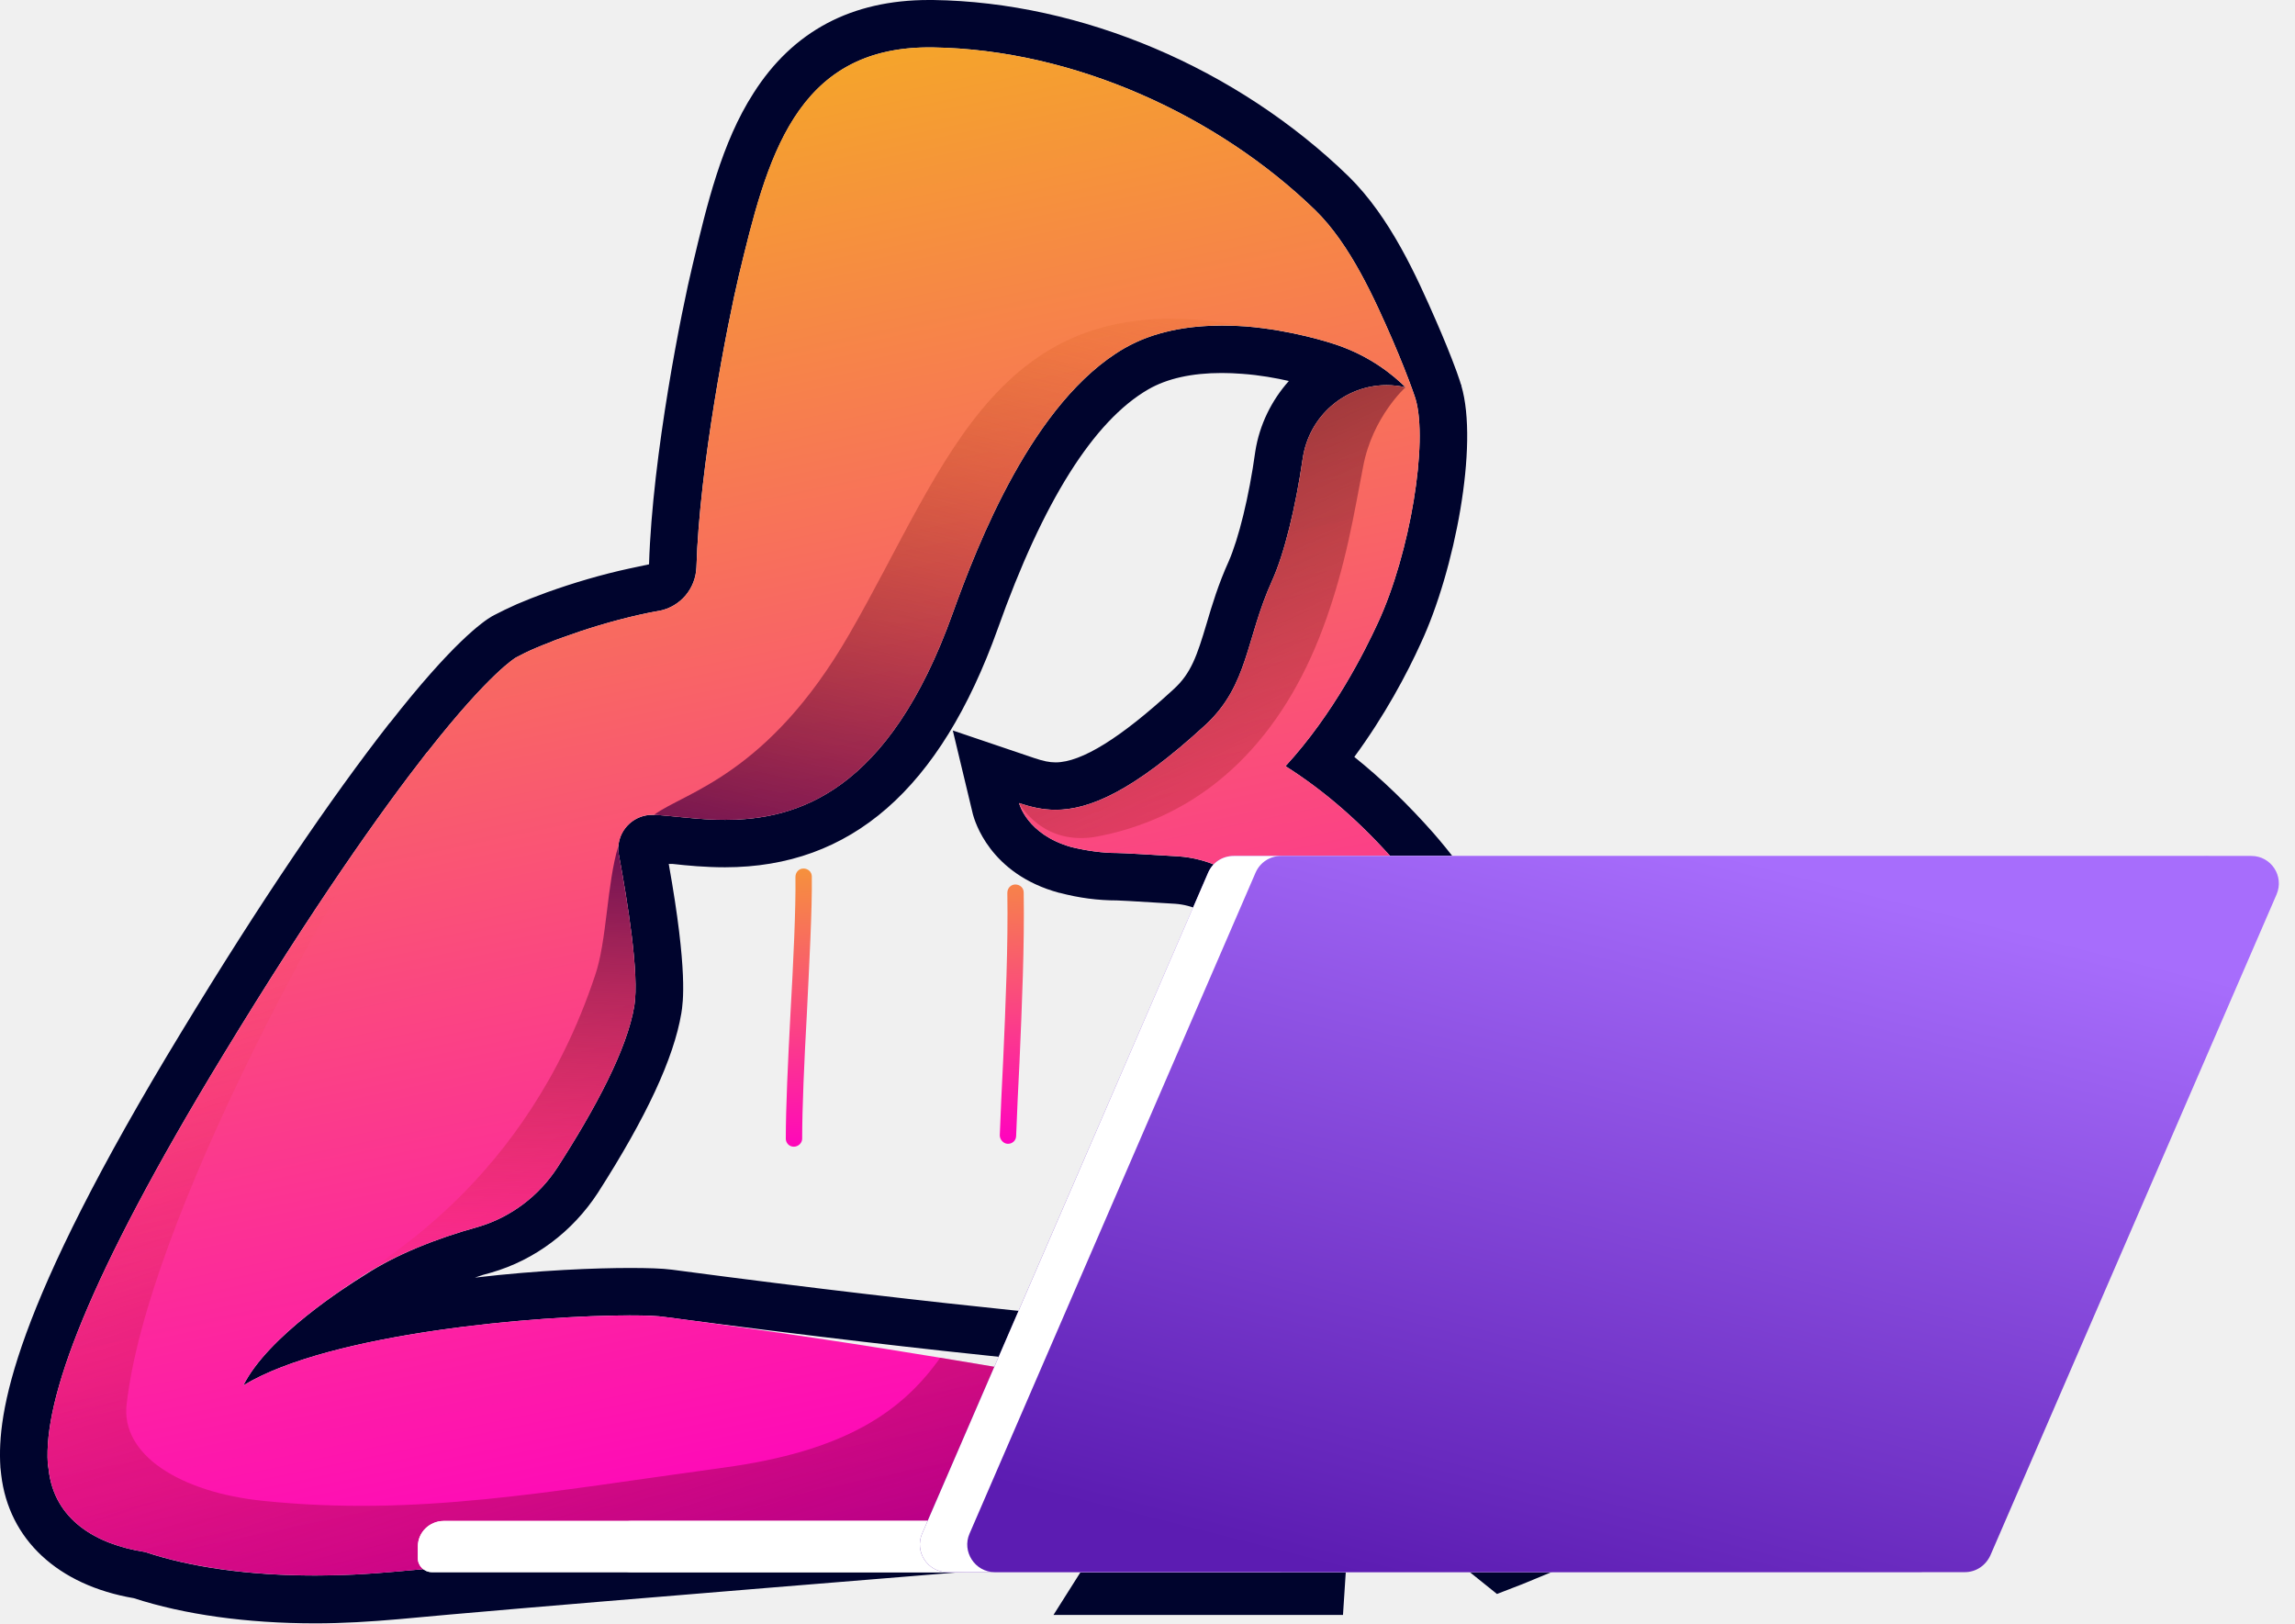
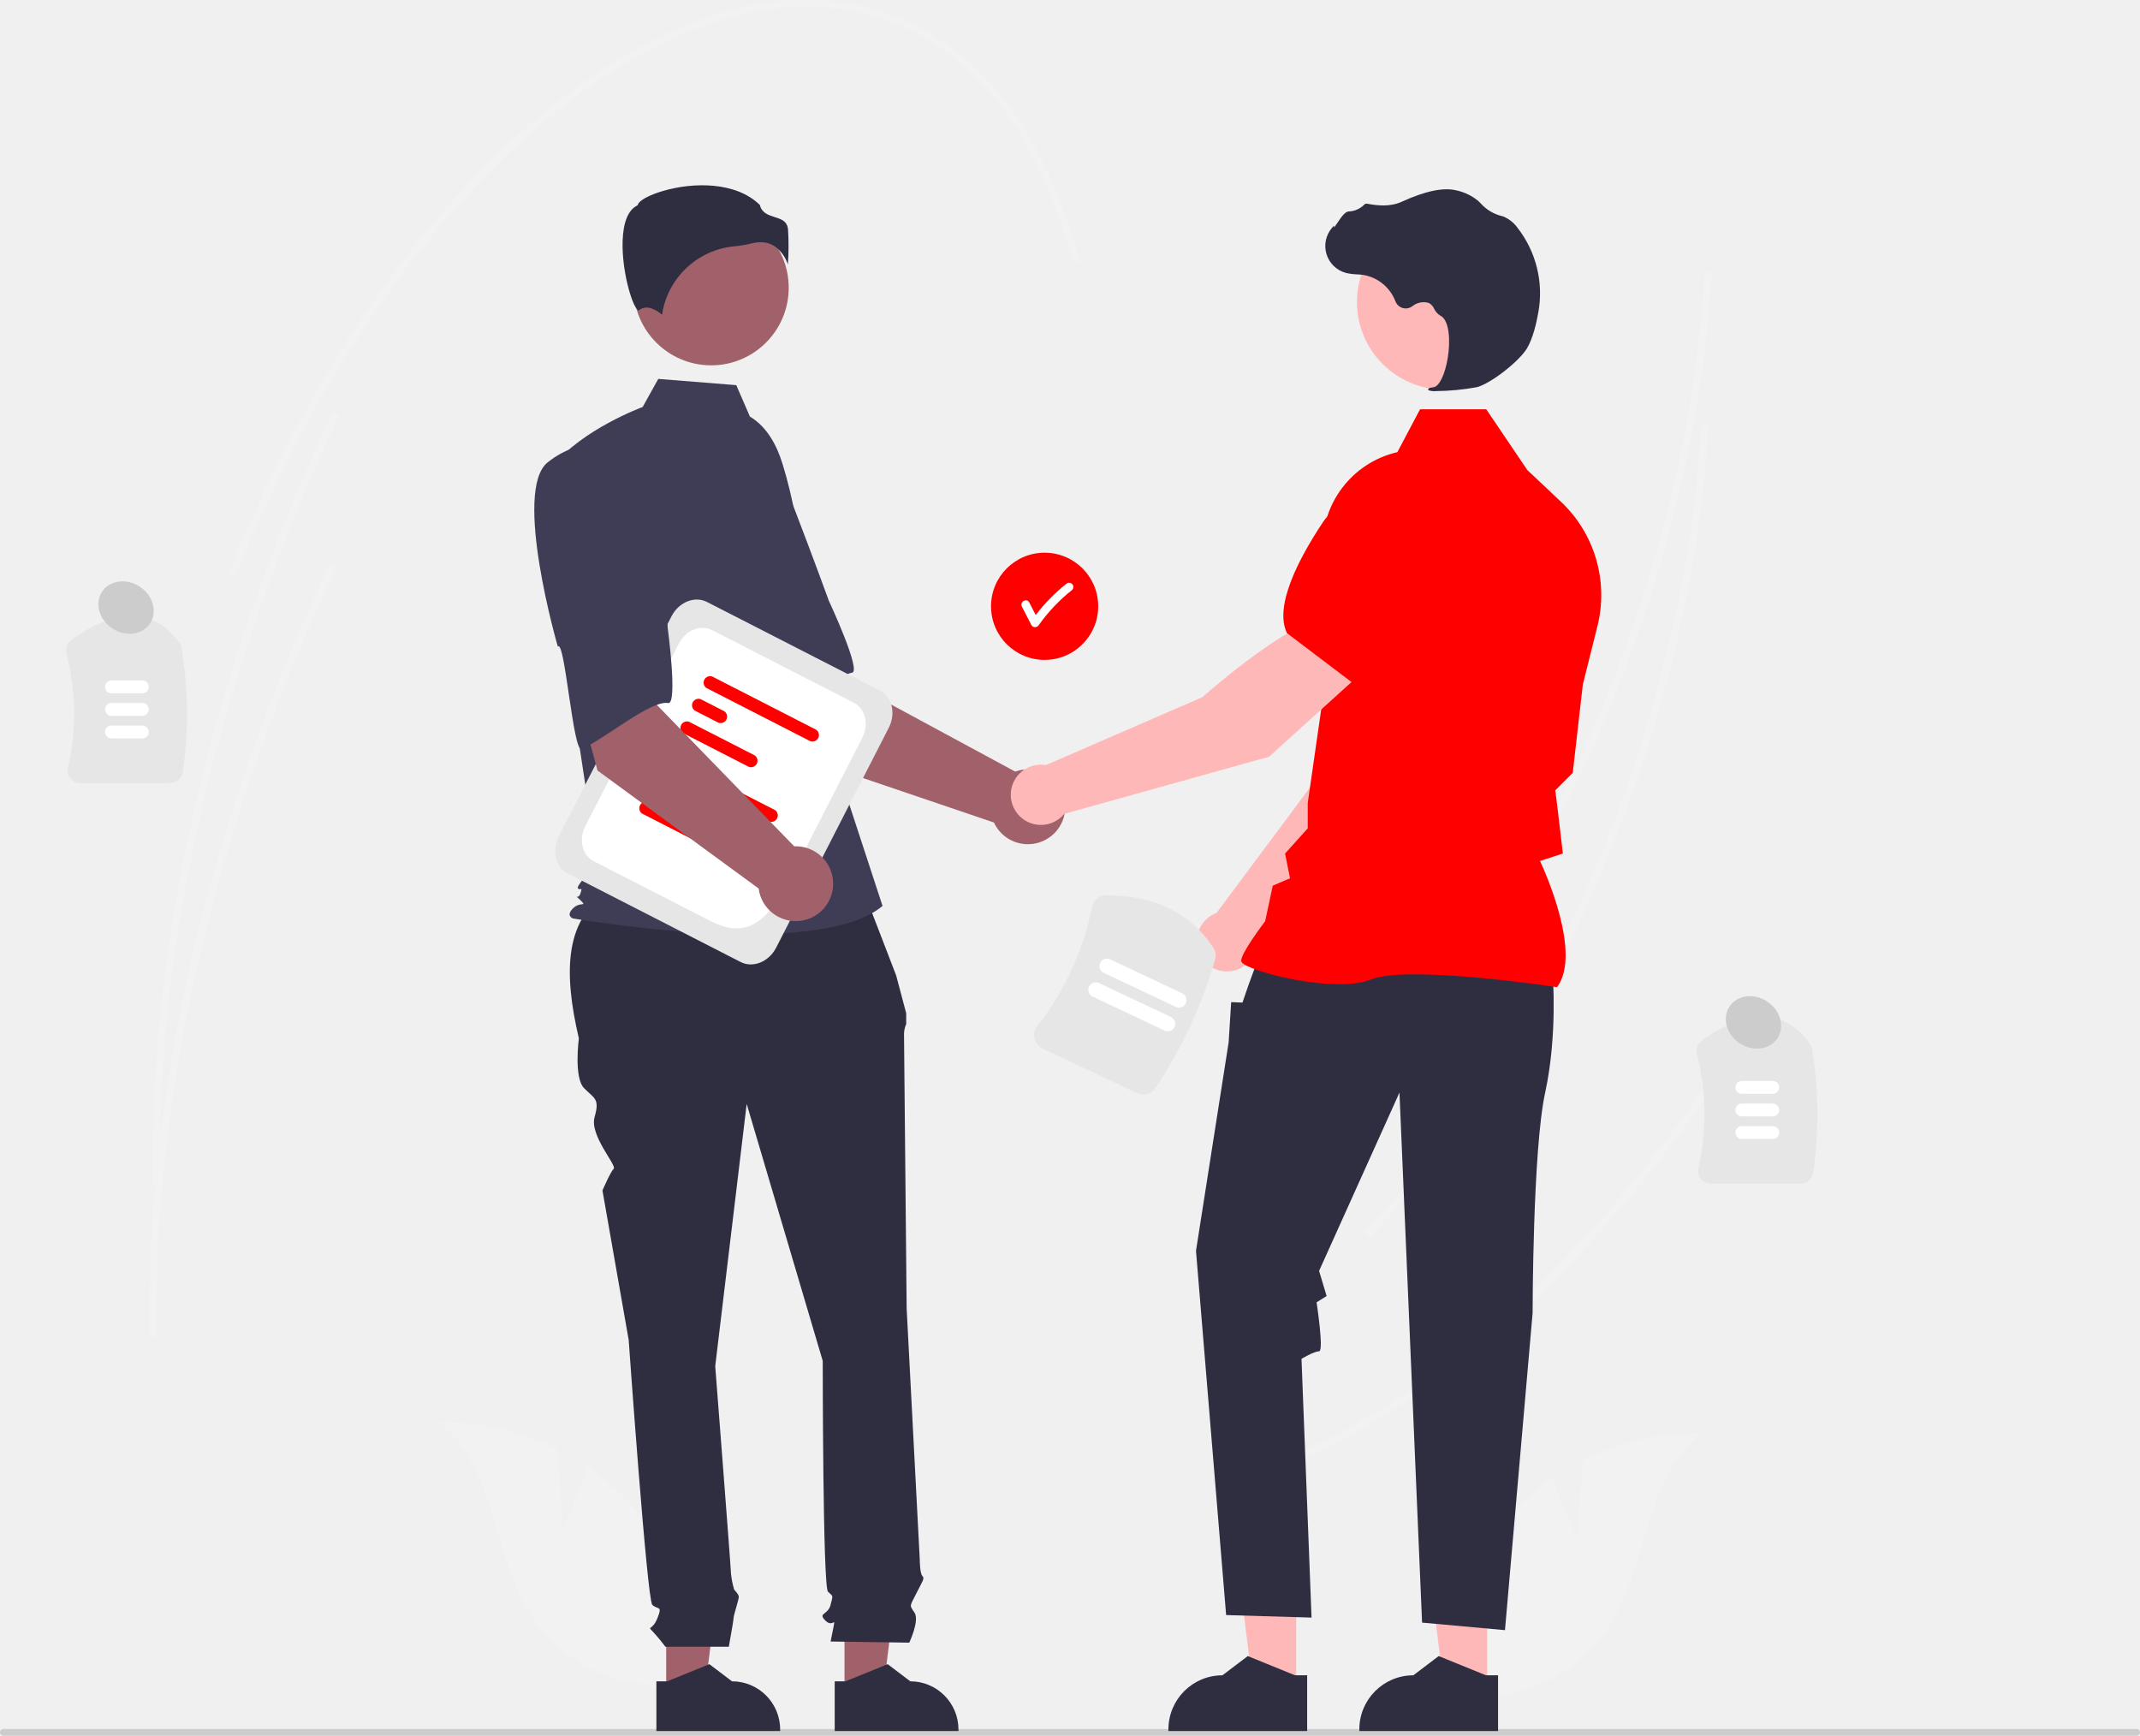
- <svg xmlns="http://www.w3.org/2000/svg" width="123" height="87" viewBox="0 0 123 87" fill="none">
-   <path fill-rule="evenodd" clip-rule="evenodd" d="M40.384 4.992C38.675 7.645 37.888 10.973 37.123 14.189C36.561 16.483 34.964 24.375 34.785 30.244C34.44 30.319 34.087 30.394 33.728 30.469C32.266 30.784 30.737 31.234 29.298 31.751C29.013 31.856 28.736 31.961 28.466 32.066C28.211 32.171 27.956 32.276 27.701 32.38C27.252 32.583 26.824 32.785 26.442 32.988L26.419 33.01H26.397C25.857 33.325 24.238 34.472 20.91 38.722L20.888 38.744L20.865 38.767C17.717 42.792 13.962 48.323 9.757 55.249C0.65 70.203 -0.159 75.734 0.02 78.613V78.635C0.035 78.785 0.05 78.92 0.065 79.04C0.47 82.503 3.101 84.954 7.171 85.651C9.87 86.528 13.22 87 16.908 87C18.347 87 19.854 86.91 21.383 86.775C22.17 86.708 23.091 86.618 24.103 86.528C33.548 85.696 51.289 84.279 51.469 84.257L52.211 84.189L52.819 83.74C62.51 76.341 63.005 74.947 63.252 74.273L64.399 71.125L61.049 70.855C60.959 70.855 51.559 70.113 35.999 68.044C35.481 67.977 34.717 67.954 33.75 67.954C31.996 67.954 28.893 68.066 25.453 68.471C25.737 68.366 26.03 68.276 26.33 68.201C28.668 67.527 30.692 65.998 32.041 63.929C34.65 59.859 36.111 56.711 36.516 54.305C36.606 53.743 36.876 52.079 35.841 46.3C35.916 46.3 35.984 46.3 36.044 46.3C36.831 46.389 37.798 46.48 38.855 46.48C45.6 46.48 50.39 42.297 53.471 33.707C55.899 26.871 58.62 22.554 61.543 20.867C62.555 20.283 63.882 19.99 65.478 19.99C65.838 19.99 66.206 20.005 66.58 20.035C67.525 20.103 68.379 20.26 69.076 20.418C68.154 21.452 67.502 22.756 67.277 24.195C66.94 26.646 66.378 28.873 65.861 30.064C65.299 31.301 64.961 32.425 64.669 33.415C64.152 35.146 63.837 36.091 62.892 36.945C60.082 39.531 57.968 40.858 56.574 40.858C56.236 40.858 55.922 40.79 55.45 40.633L51.065 39.149L52.144 43.646C52.234 43.961 53.021 46.839 56.776 47.851H56.799C57.811 48.121 58.845 48.256 59.857 48.256C59.947 48.256 60.441 48.278 62.983 48.436C64.849 48.571 66.288 50.055 66.378 51.899C66.918 64.491 66.355 67.999 66.131 68.853C65.636 69.978 61.858 77.668 60.352 80.299C59.924 81.064 59.452 81.828 58.935 82.638L56.461 86.55H71.977L72.134 84.144C72.134 84.122 72.269 82.098 72.404 79.107C76.159 82.165 79.038 84.459 79.083 84.504L80.23 85.426L81.624 84.886C81.759 84.819 85.154 83.47 88.572 81.941C90.618 80.996 92.26 80.187 93.407 79.512C94.733 78.77 97.162 77.376 96.555 75.015C96.15 73.373 90.236 64.064 88.415 61.231C86.009 57.475 80.05 48.346 76.834 44.658C75.462 43.106 74.068 41.757 72.584 40.566C74.203 38.362 75.395 36.136 76.159 34.449C77.958 30.581 79.263 23.858 78.318 20.665V20.62L78.296 20.598C78.296 20.598 78.228 20.35 78.071 19.923C77.734 19.001 77.351 18.079 76.969 17.202C75.935 14.841 74.518 11.648 72.269 9.444C66.288 3.643 57.968 0.112 50.008 0C49.933 0 49.858 0 49.783 0C45.645 0 42.497 1.664 40.384 4.992ZM49.985 2.541C57.608 2.653 65.299 6.229 70.493 11.266C72.382 13.11 73.686 16.055 74.63 18.214C75.103 19.316 75.462 20.238 75.665 20.8C75.8 21.16 75.867 21.385 75.867 21.385C76.542 23.678 75.597 29.615 73.843 33.392C73.146 34.899 71.482 38.249 68.896 41.06C70.988 42.387 72.944 44.073 74.923 46.344C80.005 52.146 93.721 74.16 94.081 75.622C94.441 77.061 80.679 82.503 80.679 82.503C80.679 82.503 75.642 78.478 70.111 73.935C69.863 79.512 69.594 83.987 69.594 83.987H61.094C61.603 83.192 62.09 82.383 62.555 81.558C64.197 78.725 68.424 70.09 68.559 69.708C69.414 66.875 69.189 57.768 68.919 51.786C68.784 48.638 66.31 46.12 63.162 45.895C61.611 45.805 60.217 45.715 59.857 45.715C59.092 45.715 58.283 45.602 57.428 45.4C55.022 44.725 54.617 43.039 54.617 43.039C55.225 43.241 55.854 43.399 56.574 43.399C58.373 43.399 60.711 42.432 64.624 38.834C66.918 36.698 66.76 34.247 68.177 31.121C68.829 29.682 69.436 27.209 69.818 24.578C70.156 22.284 72.09 20.642 74.316 20.642C74.645 20.642 74.983 20.68 75.328 20.755C74.675 20.103 73.461 19.113 71.707 18.506C71.257 18.349 69.234 17.697 66.783 17.494C66.363 17.465 65.928 17.45 65.478 17.45C63.724 17.45 61.858 17.742 60.262 18.664C55.36 21.497 52.391 29.165 51.065 32.853C47.624 42.477 42.7 43.938 38.855 43.938C37.37 43.938 36.066 43.714 35.054 43.669C35.024 43.669 34.994 43.669 34.964 43.669C33.997 43.669 33.21 44.411 33.143 45.333C33.128 45.483 33.136 45.64 33.166 45.805C33.638 48.323 34.267 52.236 33.997 53.9C33.615 56.239 31.884 59.454 29.882 62.557C28.893 64.086 27.386 65.233 25.633 65.75C23.361 66.38 21.225 67.234 19.539 68.336C18.594 68.921 14.367 71.597 13.04 74.25C17.695 71.417 28.916 70.495 33.75 70.495C34.605 70.495 35.257 70.517 35.661 70.585C51.469 72.676 60.869 73.418 60.869 73.418C60.374 74.767 51.267 81.716 51.267 81.716C51.267 81.716 33.458 83.155 23.878 83.987C22.867 84.077 21.945 84.167 21.135 84.234C19.666 84.369 18.257 84.437 16.908 84.437C13.31 84.437 10.184 83.987 7.778 83.177C5.147 82.773 2.899 81.446 2.606 78.748C2.591 78.642 2.576 78.538 2.561 78.433C2.337 74.97 4.675 68.516 11.938 56.576C16.818 48.548 20.393 43.511 22.867 40.341C22.882 40.326 22.897 40.311 22.912 40.296C26.285 36.001 27.656 35.236 27.656 35.236C27.949 35.079 28.308 34.899 28.736 34.719C28.945 34.629 29.17 34.539 29.41 34.449C29.65 34.344 29.905 34.247 30.175 34.157C31.344 33.73 32.783 33.28 34.29 32.943C34.62 32.868 34.957 32.8 35.302 32.74H35.324C36.471 32.515 37.281 31.549 37.325 30.402C37.483 25.005 38.989 17.337 39.597 14.774C41.081 8.635 42.565 2.541 49.783 2.541C49.843 2.541 49.91 2.541 49.985 2.541Z" fill="#00042D" />
-   <path d="M2.562 78.432C2.577 78.537 2.592 78.642 2.607 78.747C2.899 81.445 5.148 82.772 7.779 83.176C11.085 84.278 15.784 84.728 21.136 84.233C21.945 84.166 22.867 84.076 23.879 83.986C33.459 83.154 51.268 81.715 51.268 81.715C51.268 81.715 60.375 76.003 60.87 74.654C60.87 74.654 59.543 74.362 57.047 73.912C55.36 73.597 53.134 73.215 50.391 72.765C46.456 72.113 41.486 71.349 35.662 70.584C33.076 70.224 18.505 70.921 13.041 74.249C14.368 71.596 18.595 68.92 19.539 68.313C21.226 67.234 23.362 66.379 25.633 65.749C27.387 65.232 28.894 64.085 29.883 62.556C31.884 59.453 33.616 56.238 33.998 53.899C34.268 52.235 33.638 48.322 33.166 45.804C33.136 45.639 33.129 45.482 33.144 45.332C33.234 44.387 34.043 43.623 35.055 43.668C38.698 43.848 46.298 46.186 51.065 32.852C52.392 29.164 55.36 21.496 60.262 18.663C62.264 17.516 64.67 17.336 66.783 17.494C69.234 17.696 71.258 18.348 71.708 18.506C73.462 19.113 74.676 20.102 75.328 20.754C74.984 20.679 74.646 20.642 74.316 20.642C72.09 20.642 70.156 22.283 69.819 24.577C69.437 27.208 68.83 29.681 68.178 31.12C66.761 34.246 66.918 36.697 64.625 38.833C59.16 43.87 56.732 43.758 54.618 43.038C54.618 43.038 55.023 44.725 57.429 45.399C58.283 45.602 59.093 45.714 59.858 45.714C60.217 45.714 61.611 45.804 63.163 45.894C66.311 46.119 68.785 48.637 68.92 51.785C69.189 57.767 69.414 66.874 68.56 69.707C68.425 70.089 64.198 78.724 62.556 81.557C62.091 82.382 61.604 83.191 61.094 83.986H69.594C69.594 83.986 69.864 79.511 70.111 73.934C75.643 78.477 80.68 82.502 80.68 82.502C80.68 82.502 94.442 77.06 94.082 75.621C93.722 74.159 80.005 52.145 74.924 46.344C72.945 44.072 70.988 42.386 68.897 41.059C71.483 38.249 73.147 34.898 73.844 33.392C75.598 29.614 76.543 23.677 75.868 21.384C75.868 21.384 75.8 21.159 75.665 20.799C75.463 20.237 75.103 19.315 74.631 18.213C73.687 16.054 72.382 13.109 70.494 11.265C65.299 6.228 57.609 2.653 49.986 2.54C42.588 2.428 41.081 8.566 39.597 14.773C38.99 17.336 37.484 25.004 37.326 30.401C37.281 31.548 36.472 32.514 35.325 32.739H35.302C34.958 32.799 34.62 32.867 34.291 32.942C32.784 33.279 31.345 33.729 30.175 34.156C29.906 34.246 29.651 34.343 29.411 34.448C29.171 34.538 28.946 34.628 28.736 34.718C28.309 34.898 27.949 35.078 27.657 35.235C27.657 35.235 26.285 36 22.912 40.295C22.897 40.31 22.882 40.325 22.867 40.34C20.394 43.51 16.819 48.547 11.939 56.575C4.676 68.515 2.337 74.969 2.562 78.432Z" fill="url(#paint0_linear_3307_608)" />
-   <path style="mix-blend-mode:multiply" d="M19.539 68.336C21.225 67.234 23.362 66.379 25.633 65.75C27.387 65.233 28.893 64.086 29.883 62.557C31.884 59.453 33.615 56.238 33.998 53.899C34.267 52.235 33.638 48.323 33.166 45.804C33.136 45.639 33.128 45.482 33.143 45.332C32.514 47.378 32.536 50.437 31.884 52.303C28.151 63.501 20.213 67.526 19.539 68.336Z" fill="url(#paint1_linear_3307_608)" />
-   <path style="mix-blend-mode:multiply" d="M2.562 78.433C2.577 78.538 2.592 78.643 2.607 78.748C2.899 81.447 5.148 82.773 7.779 83.178C11.084 84.28 15.784 84.73 21.136 84.235C21.945 84.167 22.867 84.077 23.879 83.987C33.458 83.156 51.267 81.716 51.267 81.716C51.267 81.716 54.82 76.904 57.046 73.913C55.36 73.599 53.134 73.216 50.39 72.767C48.322 75.69 45.241 77.781 38.765 78.658C29.343 79.94 22.372 81.289 14.097 80.435C9.69 79.985 6.452 77.984 6.789 75.24C7.891 65.549 17.785 47.402 22.867 40.341C20.393 43.512 16.818 48.549 11.939 56.577C4.676 68.517 2.337 74.97 2.562 78.433Z" fill="url(#paint2_linear_3307_608)" />
-   <path d="M77.959 84.255H33.818C33.233 84.255 32.761 83.783 32.761 83.199V82.547C32.761 81.962 33.233 81.512 33.818 81.512H77.959C78.543 81.512 79.016 81.962 79.016 82.547V83.199C79.016 83.783 78.543 84.255 77.959 84.255Z" fill="white" />
-   <path d="M68.626 84.255H23.136C22.732 84.255 22.394 83.918 22.394 83.513V82.884C22.394 82.119 23.024 81.512 23.788 81.512H68.626C68.641 81.512 68.649 81.512 68.649 81.512V84.233C68.649 84.248 68.641 84.255 68.626 84.255Z" fill="white" />
-   <path d="M68.626 84.255H23.136C22.732 84.255 22.394 83.918 22.394 83.513V82.884C22.394 82.119 23.024 81.512 23.788 81.512H68.626C68.641 81.512 68.649 81.512 68.649 81.512V84.233C68.649 84.248 68.641 84.255 68.626 84.255Z" fill="white" />
-   <path d="M102.761 84.256H50.772C49.715 84.256 48.996 83.155 49.423 82.188L64.759 46.749C65.006 46.209 65.523 45.872 66.13 45.872H118.119C119.176 45.872 119.895 46.951 119.468 47.941L104.132 83.357C103.885 83.897 103.368 84.256 102.761 84.256Z" fill="url(#paint3_linear_3307_608)" />
-   <path d="M102.761 84.256H50.772C49.715 84.256 48.996 83.155 49.423 82.188L64.759 46.749C65.006 46.209 65.523 45.872 66.13 45.872H118.119C119.176 45.872 119.895 46.951 119.468 47.941L104.132 83.357C103.885 83.897 103.368 84.256 102.761 84.256Z" fill="white" />
-   <path d="M105.302 84.256H53.313C52.257 84.256 51.537 83.155 51.964 82.188L67.3 46.749C67.547 46.209 68.065 45.872 68.672 45.872H120.66C121.717 45.872 122.437 46.951 122.01 47.941L106.674 83.357C106.426 83.897 105.909 84.256 105.302 84.256Z" fill="url(#paint4_linear_3307_608)" />
-   <path style="mix-blend-mode:multiply" d="M54.618 43.039C54.618 43.039 55.877 45.423 58.891 44.816C64.962 43.624 68.807 39.239 70.876 33.73C72.157 30.334 72.607 27.276 73.057 25.005C73.552 22.352 75.328 20.755 75.328 20.755C74.983 20.68 74.646 20.643 74.316 20.643C72.09 20.643 70.156 22.284 69.819 24.578C69.437 27.209 68.829 29.682 68.177 31.121C66.761 34.247 66.918 36.698 64.625 38.834C59.16 43.871 56.732 43.759 54.618 43.039Z" fill="url(#paint5_linear_3307_608)" />
-   <path style="mix-blend-mode:multiply" d="M35.055 43.668C38.698 43.848 46.298 46.186 51.065 32.852C52.392 29.164 55.36 21.496 60.262 18.663C62.263 17.516 64.669 17.336 66.783 17.494C53.494 14.93 50.863 24.734 45.511 33.999C41.149 41.554 36.696 42.454 35.055 43.668Z" fill="url(#paint6_linear_3307_608)" />
-   <path d="M42.362 54.372C42.52 51.584 42.655 48.728 42.632 46.997C42.632 46.749 42.812 46.547 43.059 46.547C43.307 46.547 43.509 46.727 43.509 46.974C43.532 48.751 43.374 51.629 43.239 54.417C43.104 56.846 42.992 59.387 42.992 61.028C42.992 61.253 42.789 61.455 42.542 61.455C42.295 61.455 42.115 61.253 42.115 61.028C42.115 59.364 42.227 56.936 42.362 54.372Z" fill="url(#paint7_linear_3307_608)" />
-   <path d="M53.988 47.852C53.988 47.605 54.168 47.402 54.415 47.402C54.662 47.402 54.865 47.582 54.865 47.83C54.91 50.663 54.775 53.834 54.64 56.914C54.572 58.286 54.505 59.612 54.46 60.872C54.46 61.119 54.258 61.299 54.033 61.299C54.033 61.299 54.025 61.299 54.01 61.299C53.785 61.299 53.583 61.074 53.583 60.849C53.628 59.568 53.695 58.241 53.763 56.869C53.898 53.811 54.033 50.663 53.988 47.852Z" fill="url(#paint8_linear_3307_608)" />
-   <defs>
-     <linearGradient id="paint0_linear_3307_608" x1="99.345" y1="71.359" x2="82.687" y2="-8.341" gradientUnits="userSpaceOnUse">
-       <stop stop-color="#FF00C1" />
-       <stop offset="1" stop-color="#F4AC24" />
-     </linearGradient>
-     <linearGradient id="paint1_linear_3307_608" x1="44.917" y1="70.798" x2="46.052" y2="44.45" gradientUnits="userSpaceOnUse">
-       <stop stop-color="#F4D63B" stop-opacity="0" />
-       <stop offset="1" stop-color="#5C1CB2" />
-     </linearGradient>
-     <linearGradient id="paint2_linear_3307_608" x1="1.733" y1="52.923" x2="22.169" y2="115.868" gradientUnits="userSpaceOnUse">
-       <stop stop-color="#F4D63B" stop-opacity="0" />
-       <stop offset="1" stop-color="#5C1CB2" />
-     </linearGradient>
-     <linearGradient id="paint3_linear_3307_608" x1="74.974" y1="41.92" x2="64.506" y2="82.954" gradientUnits="userSpaceOnUse">
-       <stop stop-color="#A76DFC" />
-       <stop offset="1" stop-color="#5C1CB2" />
-     </linearGradient>
-     <linearGradient id="paint4_linear_3307_608" x1="77.516" y1="41.92" x2="67.048" y2="82.954" gradientUnits="userSpaceOnUse">
-       <stop stop-color="#A76DFC" />
-       <stop offset="1" stop-color="#5C1CB2" />
-     </linearGradient>
-     <linearGradient id="paint5_linear_3307_608" x1="92.775" y1="51.214" x2="72.746" y2="6.054" gradientUnits="userSpaceOnUse">
-       <stop stop-color="#F4D63B" stop-opacity="0" />
-       <stop offset="1" stop-color="#5C1CB2" />
-     </linearGradient>
-     <linearGradient id="paint6_linear_3307_608" x1="42.021" y1="6.149" x2="32.626" y2="47.891" gradientUnits="userSpaceOnUse">
-       <stop stop-color="#F4D63B" stop-opacity="0" />
-       <stop offset="1" stop-color="#5C1CB2" />
-     </linearGradient>
-     <linearGradient id="paint7_linear_3307_608" x1="-37.279" y1="48.686" x2="-36.116" y2="67.186" gradientUnits="userSpaceOnUse">
-       <stop stop-color="#F4AC24" />
-       <stop offset="1" stop-color="#FF00C1" />
-     </linearGradient>
-     <linearGradient id="paint8_linear_3307_608" x1="-21.964" y1="47.721" x2="-20.801" y2="66.212" gradientUnits="userSpaceOnUse">
-       <stop stop-color="#F4AC24" />
-       <stop offset="1" stop-color="#FF00C1" />
-     </linearGradient>
-   </defs>
+ <svg xmlns="http://www.w3.org/2000/svg" data-name="Layer 1" width="758.67" height="615.326" viewBox="0 0 758.67 615.326">
+   <path d="M826.33,254.42c-3.941,43.423-15.169,89.211-32.778,133.39-21.775,54.633-51.526,102.754-86.037,139.159l-1.915-1.67c34.344-36.231,63.959-84.139,85.643-138.546,19.597-49.167,31.254-100.332,33.724-147.942l2.447.41Q827.027,246.764,826.33,254.42Z" transform="translate(-220.665 -142.3368)" fill="#f2f2f2" />
+   <path d="M842.027,506.615c-48.472,77.116-107.28,132.216-165.59,155.148l-1.18-2.163C733.164,636.826,791.627,582.009,839.878,505.245Z" transform="translate(-220.665 -142.3368)" fill="#f2f2f2" />
+   <path d="M825.154,308.484c-3.941,43.423-15.169,89.211-32.778,133.39C770.601,496.506,740.85,544.627,706.34,581.033l-1.915-1.67c34.344-36.231,63.959-84.139,85.643-138.546,19.597-49.167,31.254-100.332,33.724-147.942l2.447.41Q825.85,300.827,825.154,308.484Z" transform="translate(-220.665 -142.3368)" fill="#f2f2f2" />
+   <path d="M280.991,419.965H249.187a4.501,4.501,0,0,1-3.535-1.703,4.408,4.408,0,0,1-.863-3.746,86.49,86.49,0,0,0-.555-40.536,4.509,4.509,0,0,1,1.75-4.738c16.354-11.762,29.232-11.42,38.279,1.016a4.519,4.519,0,0,1,.791,1.91,141.54,141.54,0,0,1,.396,43.925A4.491,4.491,0,0,1,280.991,419.965Z" transform="translate(-220.665 -142.3368)" fill="#e6e6e6" />
+   <path d="M271.131,388.116H260.19a2.281,2.281,0,0,1,0-4.562h10.941a2.281,2.281,0,0,1,0,4.562Z" transform="translate(-220.665 -142.3368)" fill="#fff" />
+   <path d="M271.131,396.116H260.19a2.281,2.281,0,0,1,0-4.562h10.941a2.281,2.281,0,0,1,0,4.562Z" transform="translate(-220.665 -142.3368)" fill="#fff" />
+   <path d="M271.131,404.116H260.19a2.281,2.281,0,0,1,0-4.562h10.941a2.281,2.281,0,0,1,0,4.562Z" transform="translate(-220.665 -142.3368)" fill="#fff" />
+   <path d="M858.991,561.965H827.187a4.501,4.501,0,0,1-3.535-1.703,4.408,4.408,0,0,1-.863-3.746,86.49,86.49,0,0,0-.555-40.536,4.509,4.509,0,0,1,1.75-4.738c16.354-11.762,29.232-11.42,38.279,1.016a4.519,4.519,0,0,1,.791,1.91,141.54,141.54,0,0,1,.396,43.925A4.491,4.491,0,0,1,858.991,561.965Z" transform="translate(-220.665 -142.3368)" fill="#e6e6e6" />
+   <path d="M849.131,530.116H838.19a2.281,2.281,0,0,1,0-4.562h10.941a2.281,2.281,0,0,1,0,4.562Z" transform="translate(-220.665 -142.3368)" fill="#fff" />
+   <path d="M849.131,538.116H838.19a2.281,2.281,0,0,1,0-4.562h10.941a2.281,2.281,0,0,1,0,4.562Z" transform="translate(-220.665 -142.3368)" fill="#fff" />
+   <path d="M849.131,546.116H838.19a2.281,2.281,0,0,1,0-4.562h10.941a2.281,2.281,0,0,1,0,4.562Z" transform="translate(-220.665 -142.3368)" fill="#fff" />
+   <path d="M979.335,756.473a1.186,1.186,0,0,1-1.19,1.19H221.855a1.19,1.19,0,0,1,0-2.38h756.29A1.187,1.187,0,0,1,979.335,756.473Z" transform="translate(-220.665 -142.3368)" fill="#ccc" />
+   <path d="M420.168,683.613,418.185,656.024a89.244,89.244,0,0,0-41.899-9.396c20.432,15.793,18.795,47.358,32.945,68.96a53.681,53.681,0,0,0,40.028,23.722L466.263,749.092a89.952,89.952,0,0,0-20.944-72.346A86.888,86.888,0,0,0,428.951,662.351C425.234,673.022,420.168,683.613,420.168,683.613Z" transform="translate(-220.665 -142.3368)" fill="#f2f2f2" />
+   <path d="M779.832,687.613l1.984-27.589a89.244,89.244,0,0,1,41.899-9.396c-20.432,15.793-18.795,47.358-32.945,68.96a53.681,53.681,0,0,1-40.028,23.722L733.737,753.092a89.952,89.952,0,0,1,20.944-72.346A86.888,86.888,0,0,1,771.049,666.351C774.766,677.022,779.832,687.613,779.832,687.613Z" transform="translate(-220.665 -142.3368)" fill="#f2f2f2" />
+   <circle cx="370.335" cy="214.942" r="19" fill="#ff0000" />
+   <path d="M600.753,349.361a1.537,1.537,0,0,0-2.121,0,62.934,62.934,0,0,0-10.782,11.013q-1.152-2.23-2.305-4.459c-.887-1.716-3.476-.2-2.59,1.514q1.685,3.261,3.371,6.522a1.518,1.518,0,0,0,2.59,0,60.748,60.748,0,0,1,11.837-12.469A1.509,1.509,0,0,0,600.753,349.361Z" transform="translate(-220.665 -142.3368)" fill="#fff" />
+   <path d="M505.985,411.156,477.333,366.161l33.178-17.768,8.708,34.33,61.355,33.155a13.266,13.266,0,1,1-7.55,18.048Z" transform="translate(-220.665 -142.3368)" fill="#a0616a" />
+   <path d="M456.4,312.193c-9.002,13.218,22.99,61.263,22.99,61.263,1.559-3.359,16.457,34.366,18.952,32.138,7.092-6.334,18.194-23.976,24.365-24.763,3.529-.45-8.185-25.478-8.185-25.478s-5.354-14.779-12.618-33.659a33.903,33.903,0,0,0-24.626-21.535S465.403,298.975,456.4,312.193Z" transform="translate(-220.665 -142.3368)" fill="#3f3d56" />
+   <polygon points="236.175 600.491 249.782 600.49 256.255 548.005 236.172 548.006 236.175 600.491" fill="#a0616a" />
+   <path d="M453.368,738.385l3.83-0,14.953-6.081,8.014,6.08h.001a17.078,17.078,0,0,1,17.077,17.077v.555l-43.875.002Z" transform="translate(-220.665 -142.3368)" fill="#2f2e41" />
+   <polygon points="299.391 600.491 312.998 600.49 319.472 548.005 299.389 548.006 299.391 600.491" fill="#a0616a" />
+   <path d="M516.585,738.385l3.83-0,14.953-6.081,8.014,6.08h.001a17.078,17.078,0,0,1,17.077,17.077v.555l-43.875.002Z" transform="translate(-220.665 -142.3368)" fill="#2f2e41" />
+   <path d="M525.946,455.889l-88.507,2.213c-16.809,9.13-17.065,28.891-11.557,52.352,0,0-1.859,13.945,1.859,17.663s5.578,3.719,3.719,10.226,7.964,17.136,6.771,18.33-3.982,7.701-3.982,7.701l9.297,52.99s6.508,92.036,8.367,93.895,3.719,0,1.859,4.648-3.719,2.789-1.859,4.648a68.471,68.471,0,0,1,4.648,5.578h22.476s1.695-9.297,1.695-10.226,1.859-6.508,1.859-7.437-1.643-2.573-1.643-2.573a30.585,30.585,0,0,1-1.146-5.794c0-1.859-5.578-73.443-5.578-73.443L485.38,533.695l26.96,91.106s0,79.95,1.859,81.81,1.859.93.93,4.648-4.648,2.789-1.859,5.578,3.719-1.859,2.789,2.789l-.93,4.648,27.89.399s3.719-7.836,1.859-10.625-1.748-2.028.521-6.592,3.198-5.494,2.268-6.423-.93-5.874-.93-5.874l-4.648-88.951s-.93-93.895-.93-96.684a9.273,9.273,0,0,1,.772-4.182V501.556l-3.561-13.414Z" transform="translate(-220.665 -142.3368)" fill="#2f2e41" />
+   <circle cx="252.113" cy="102.015" r="27.5" fill="#a0616a" />
+   <path d="M486.528,290.027c5.924,3.522,9.468,9.993,11.503,16.579a157.109,157.109,0,0,1,6.751,37.537l2.149,38.141,26.613,81.214c-23.064,19.516-109.759,4.435-109.759,4.435s-2.661-.887,0-3.548,5.252-.304,2.591-2.965-.827.304.06-2.358,0-.887-.887-1.774,6.867-8.871,6.867-8.871L425.319,401.8l-8.871-94.031c10.645-13.306,32.054-21.15,32.054-21.15l5.532-9.957,27.659,2.213Z" transform="translate(-220.665 -142.3368)" fill="#3f3d56" />
+   <path d="M495.448,229.742a12.744,12.744,0,0,1,4.527,6.36A89.513,89.513,0,0,0,500.034,223.623c-.324-2.92-2.38-3.577-4.761-4.338-2.15-.688-4.581-1.464-5.236-4.299-8.644-8.409-23.692-7.985-33.991-5.052-5.667,1.614-8.927,3.688-9.219,4.903l-.06.25-.23.115c-4.368,2.184-5.218,9.081-5.162,14.482.106,10.176,3.62,21.733,5.599,22.672.105.05.131.03.177-.008h0c2.98-2.382,6.616.181,8.214,1.574A28.601,28.601,0,0,1,480.974,229.662a44.879,44.879,0,0,0,6.172-1.035,12.995,12.995,0,0,1,3.153-.414A8.974,8.974,0,0,1,495.448,229.742Z" transform="translate(-220.665 -142.3368)" fill="#2f2e41" />
+   <path d="M666.162,477.801l52.899-53.718,13.937-42.963-22.428-9.072c-11.11,11.207-22.547,45.515-22.547,45.515l-36.106,48.458c-.288.107-.576.22-.859.354A10.687,10.687,0,1,0,666.162,477.801Z" transform="translate(-220.665 -142.3368)" fill="#ffb8b8" />
+   <path d="M704.453,376.963l28.363,8.205.106-.02c10.426-2.024,18.673-19.35,23.755-33.529a19.596,19.596,0,0,0-10.615-24.558h0a19.639,19.639,0,0,0-20.495,3.125L711.425,342.363Z" transform="translate(-220.665 -142.3368)" fill="#ff0000" />
+   <polygon points="459.521 598.895 444.267 598.894 437.011 540.059 459.523 540.06 459.521 598.895" fill="#ffb8b8" />
+   <path d="M684.077,736.251l-4.293-0-16.762-6.817-8.984,6.816h-.001a19.145,19.145,0,0,0-19.144,19.144v.622l49.184.002Z" transform="translate(-220.665 -142.3368)" fill="#2f2e41" />
+   <polygon points="527.204 598.895 511.95 598.894 504.694 540.059 527.207 540.06 527.204 598.895" fill="#ffb8b8" />
+   <path d="M751.76,736.251l-4.293-0-16.762-6.817-8.984,6.816H721.719a19.145,19.145,0,0,0-19.144,19.144v.622l49.184.002Z" transform="translate(-220.665 -142.3368)" fill="#2f2e41" />
+   <path d="M771.128,487.806s1.781,21.374-2.672,41.857-4.453,78.17-4.453,78.17l-9.796,112.411-29.389-2.672-8.015-187.91-28.498,63.23,2.672,8.906-3.559,2.226s2.668,17.366.887,17.366-6.234,2.672-6.234,2.672l3.562,91.728-30.279-.891L644.667,585.769,656.245,511.852l.891-14.249,4.008.165,2.041-5.953,3.748-10.242Z" transform="translate(-220.665 -142.3368)" fill="#2f2e41" />
+   <path d="M772.667,492.296l.159-.223c8.477-11.868-4.272-40.386-6.195-44.52l8.099-2.628L772.906,429.422l-.864-6.911,6.19-6.19.017-.154,3.562-31.17,5.179-20.703a45.452,45.452,0,0,0-12.901-44.048l-11.972-11.288-14.55-21.529h-23.463l-8.045,15.196a34.199,34.199,0,0,0-26.46,34.916l1.823,39.855-7.138,49.623-.004,8.98-8.033,8.927,1.754,8.77-6.114,2.62-2.7,12.597c-1.117,1.474-8.491,11.306-8.491,13.994,0,.404.298.794.937,1.226,5.025,3.403,32.8,10.34,45.092,5.421,13.094-5.236,65.145,2.619,65.67,2.699Z" transform="translate(-220.665 -142.3368)" fill="#ff0000" />
+   <circle cx="512.141" cy="107.068" r="31.074" fill="#ffb8b8" />
+   <path d="M729.829,280.982a84.513,84.513,0,0,0,14.346-1.375c4.687-1.08,15.027-9.076,17.846-13.799h0c2.094-3.51,3.35-8.938,4.036-12.874a37.779,37.779,0,0,0-7.379-29.811,11.936,11.936,0,0,0-4.926-3.989c-.174-.063-.354-.118-.534-.165a14.727,14.727,0,0,1-7.44-4.342,12.145,12.145,0,0,0-1.25-1.221,18.14,18.14,0,0,0-7.664-3.604c-4.529-1.088-11.006.275-19.253,4.054-4.143,1.899-8.742,1.369-12.286.695a1.154,1.154,0,0,0-1.076.4,8.144,8.144,0,0,1-5.476,2.349c-1.258.088-2.535,1.866-4.074,4.182-.349.526-.757,1.139-1.052,1.514l-.059-.703-.692.804a9.883,9.883,0,0,0,4.876,15.981,19.273,19.273,0,0,0,3.891.517c.795.051,1.617.103,2.407.22a14.9,14.9,0,0,1,11.318,9.38,3.897,3.897,0,0,0,5.928,1.739,6.438,6.438,0,0,1,5.837-1.219,4.274,4.274,0,0,1,1.944,2.093,5.57,5.57,0,0,0,2.176,2.41c3.235,1.564,3.644,8.85,2.654,14.959-.954,5.888-3.03,10.184-5.047,10.445-1.553.201-1.729.317-1.834.595l-.094.249.181.226A6.364,6.364,0,0,0,729.829,280.982Z" transform="translate(-220.665 -142.3368)" fill="#2f2e41" />
+   <path d="M704.048,380.286,689.111,361.254c-15.215,4.19-42.211,28.253-42.211,28.253l-55.442,24.059a10.681,10.681,0,1,0,6.489,17.307l72.627-20.262Z" transform="translate(-220.665 -142.3368)" fill="#ffb8b8" />
+   <path d="M700.468,384.637l23.568-26.273,1.309-18.616a19.641,19.641,0,0,0-9.747-18.298h0a19.595,19.595,0,0,0-26.032,6.171c-8.328,12.551-17.286,29.52-12.677,39.087l.047.097Z" transform="translate(-220.665 -142.3368)" fill="#ff0000" />
+   <path d="M483.244,483.387,421.99,452.015c-4.357-2.231-5.8-8.15-3.217-13.194L458.712,360.838c2.583-5.044,8.229-7.332,12.586-5.1l61.254,31.371c4.357,2.231,5.8,8.15,3.217,13.194l-39.939,77.984C493.248,483.33,487.601,485.618,483.244,483.387Z" transform="translate(-220.665 -142.3368)" fill="#e6e6e6" />
+   <path d="M472.778,468.965l-41.617-21.314c-4.081-2.09-5.433-7.633-3.013-12.357l33.181-64.788c2.419-4.724,7.707-6.866,11.788-4.776l50.265,25.743c4.081,2.09,5.432,7.633,3.013,12.356l-18.026,35.196C497.593,460.066,490.955,478.274,472.778,468.965Z" transform="translate(-220.665 -142.3368)" fill="#fff" />
+   <path d="M493.355,433.585l-36.861-18.878a2.305,2.305,0,0,1,2.08-4.06l36.861,18.878a2.305,2.305,0,0,1-2.08,4.06Z" transform="translate(-220.665 -142.3368)" fill="#ff0000" />
+   <path d="M460.797,427.037l-8.412-4.308a2.306,2.306,0,0,1,2.08-4.061l8.412,4.308a2.306,2.306,0,0,1-2.08,4.061Z" transform="translate(-220.665 -142.3368)" fill="#ff0000" />
+   <path d="M471.587,442.69,448.276,430.751a2.306,2.306,0,0,1,2.08-4.061l23.311,11.939a2.306,2.306,0,0,1-2.08,4.061Z" transform="translate(-220.665 -142.3368)" fill="#ff0000" />
+   <path d="M507.942,405.103l-36.861-18.878a2.305,2.305,0,0,1,2.08-4.06l36.861,18.878a2.305,2.305,0,0,1-2.08,4.06Z" transform="translate(-220.665 -142.3368)" fill="#ff0000" />
+   <path d="M475.384,398.555l-8.412-4.308a2.306,2.306,0,0,1,2.08-4.061l8.412,4.308a2.306,2.306,0,0,1-2.08,4.061Z" transform="translate(-220.665 -142.3368)" fill="#ff0000" />
+   <path d="M486.174,414.208,462.863,402.269a2.306,2.306,0,0,1,2.08-4.061l23.311,11.939a2.306,2.306,0,0,1-2.08,4.061Z" transform="translate(-220.665 -142.3368)" fill="#ff0000" />
+   <path d="M432.485,415.494l-13.838-51.517,36.979-7L453.638,392.338l48.588,50.03a13.266,13.266,0,1,1-12.615,14.953Z" transform="translate(-220.665 -142.3368)" fill="#a0616a" />
+   <path d="M414.863,306.216c-12.552,9.909,3.559,65.338,3.559,65.338,2.494-2.737,5.393,37.72,8.442,36.342,8.665-3.915,24.547-17.416,30.67-16.316,3.502.629-.167-26.76-.167-26.76s-.675-15.705-1.943-35.894a33.903,33.903,0,0,0-17.034-27.93S427.415,296.306,414.863,306.216Z" transform="translate(-220.665 -142.3368)" fill="#3f3d56" />
+   <path d="M623.719,529.841l-33.426-15.784a5.231,5.231,0,0,1-2.87-3.544,5.124,5.124,0,0,1,.952-4.365,100.58,100.58,0,0,0,19.413-42.254,5.197,5.197,0,0,1,5.092-4.19c17.048.058,29.789,6.283,37.868,18.499a5.261,5.261,0,0,1,.688,4.376,164.527,164.527,0,0,1-21.108,45.407A5.22,5.22,0,0,1,623.719,529.841Z" transform="translate(-220.665 -142.3368)" fill="#e6e6e6" />
+   <path d="M633.552,507.703,607.994,495.634a2.651,2.651,0,1,1,2.264-4.795l25.558,12.069a2.651,2.651,0,1,1-2.264,4.795Z" transform="translate(-220.665 -142.3368)" fill="#fff" />
+   <path d="M637.522,499.295,611.964,487.226a2.651,2.651,0,0,1,2.264-4.795l25.558,12.069a2.651,2.651,0,0,1-2.264,4.795Z" transform="translate(-220.665 -142.3368)" fill="#fff" />
+   <path d="M603.371,235.352l-2.379.261c-10.607-41.684-31.168-70.563-59.462-83.514-35.968-16.463-80.443-5.408-125.234,31.13-45.018,36.724-84.872,94.733-112.217,163.343l-2.308-1.056c27.466-68.909,67.523-127.198,112.794-164.127,45.498-37.115,90.881-48.252,127.79-31.357C571.459,163.353,592.558,192.857,603.371,235.352Z" transform="translate(-220.665 -142.3368)" fill="#f2f2f2" />
+   <path d="M340.897,289.64c-6.222,13.107-12.139,26.685-17.589,40.358-31.361,78.682-47.253,159.038-45.954,232.383l-2.451-.262c-1.3-73.619,14.638-154.251,46.097-233.178,5.465-13.711,11.4-27.328,17.64-40.472Z" transform="translate(-220.665 -142.3368)" fill="#f2f2f2" />
+   <path d="M339.721,343.704c-6.222,13.107-12.139,26.685-17.589,40.358-31.361,78.682-47.253,159.038-45.954,232.383l-2.451-.262c-1.3-73.619,14.638-154.251,46.097-233.178,5.465-13.711,11.4-27.328,17.64-40.472Z" transform="translate(-220.665 -142.3368)" fill="#f2f2f2" />
+   <ellipse cx="265.356" cy="357.719" rx="8.857" ry="10.195" transform="translate(-400.121 238.1651) rotate(-56.36398)" fill="#ccc" />
+   <ellipse cx="842.298" cy="504.788" rx="8.857" ry="10.195" transform="translate(-265.2016 784.1168) rotate(-56.36398)" fill="#ccc" />
</svg>
